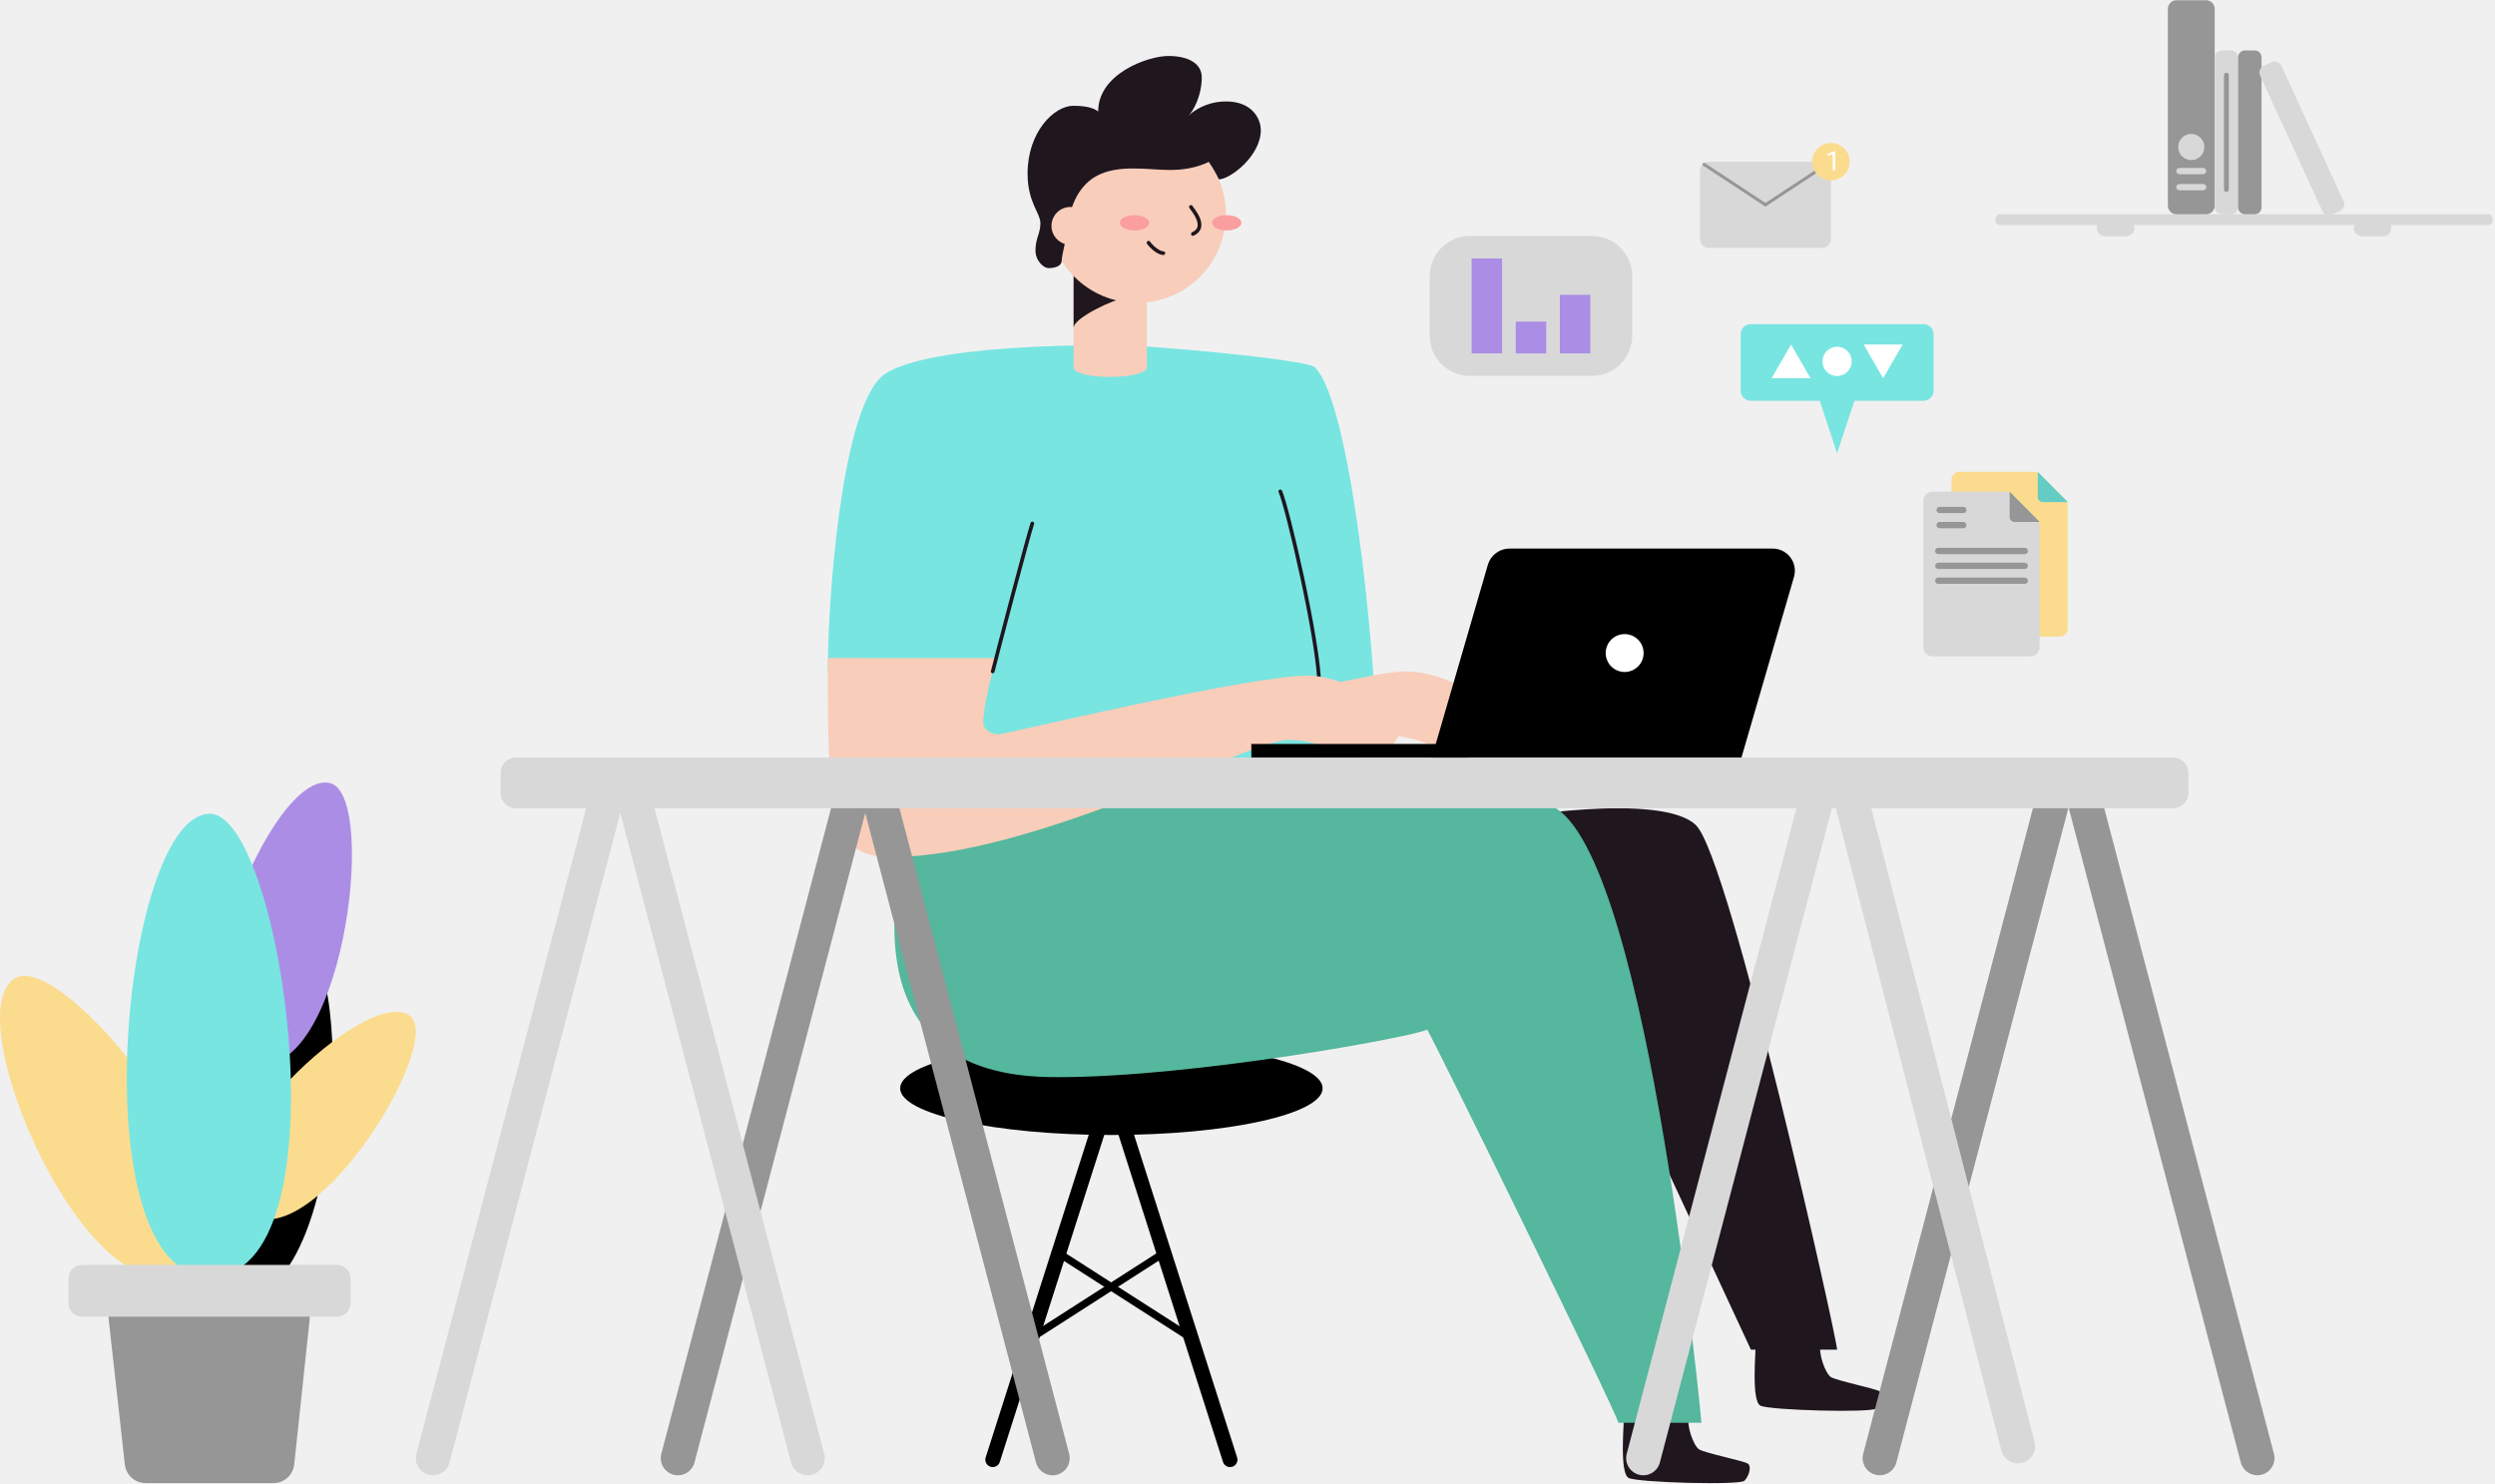
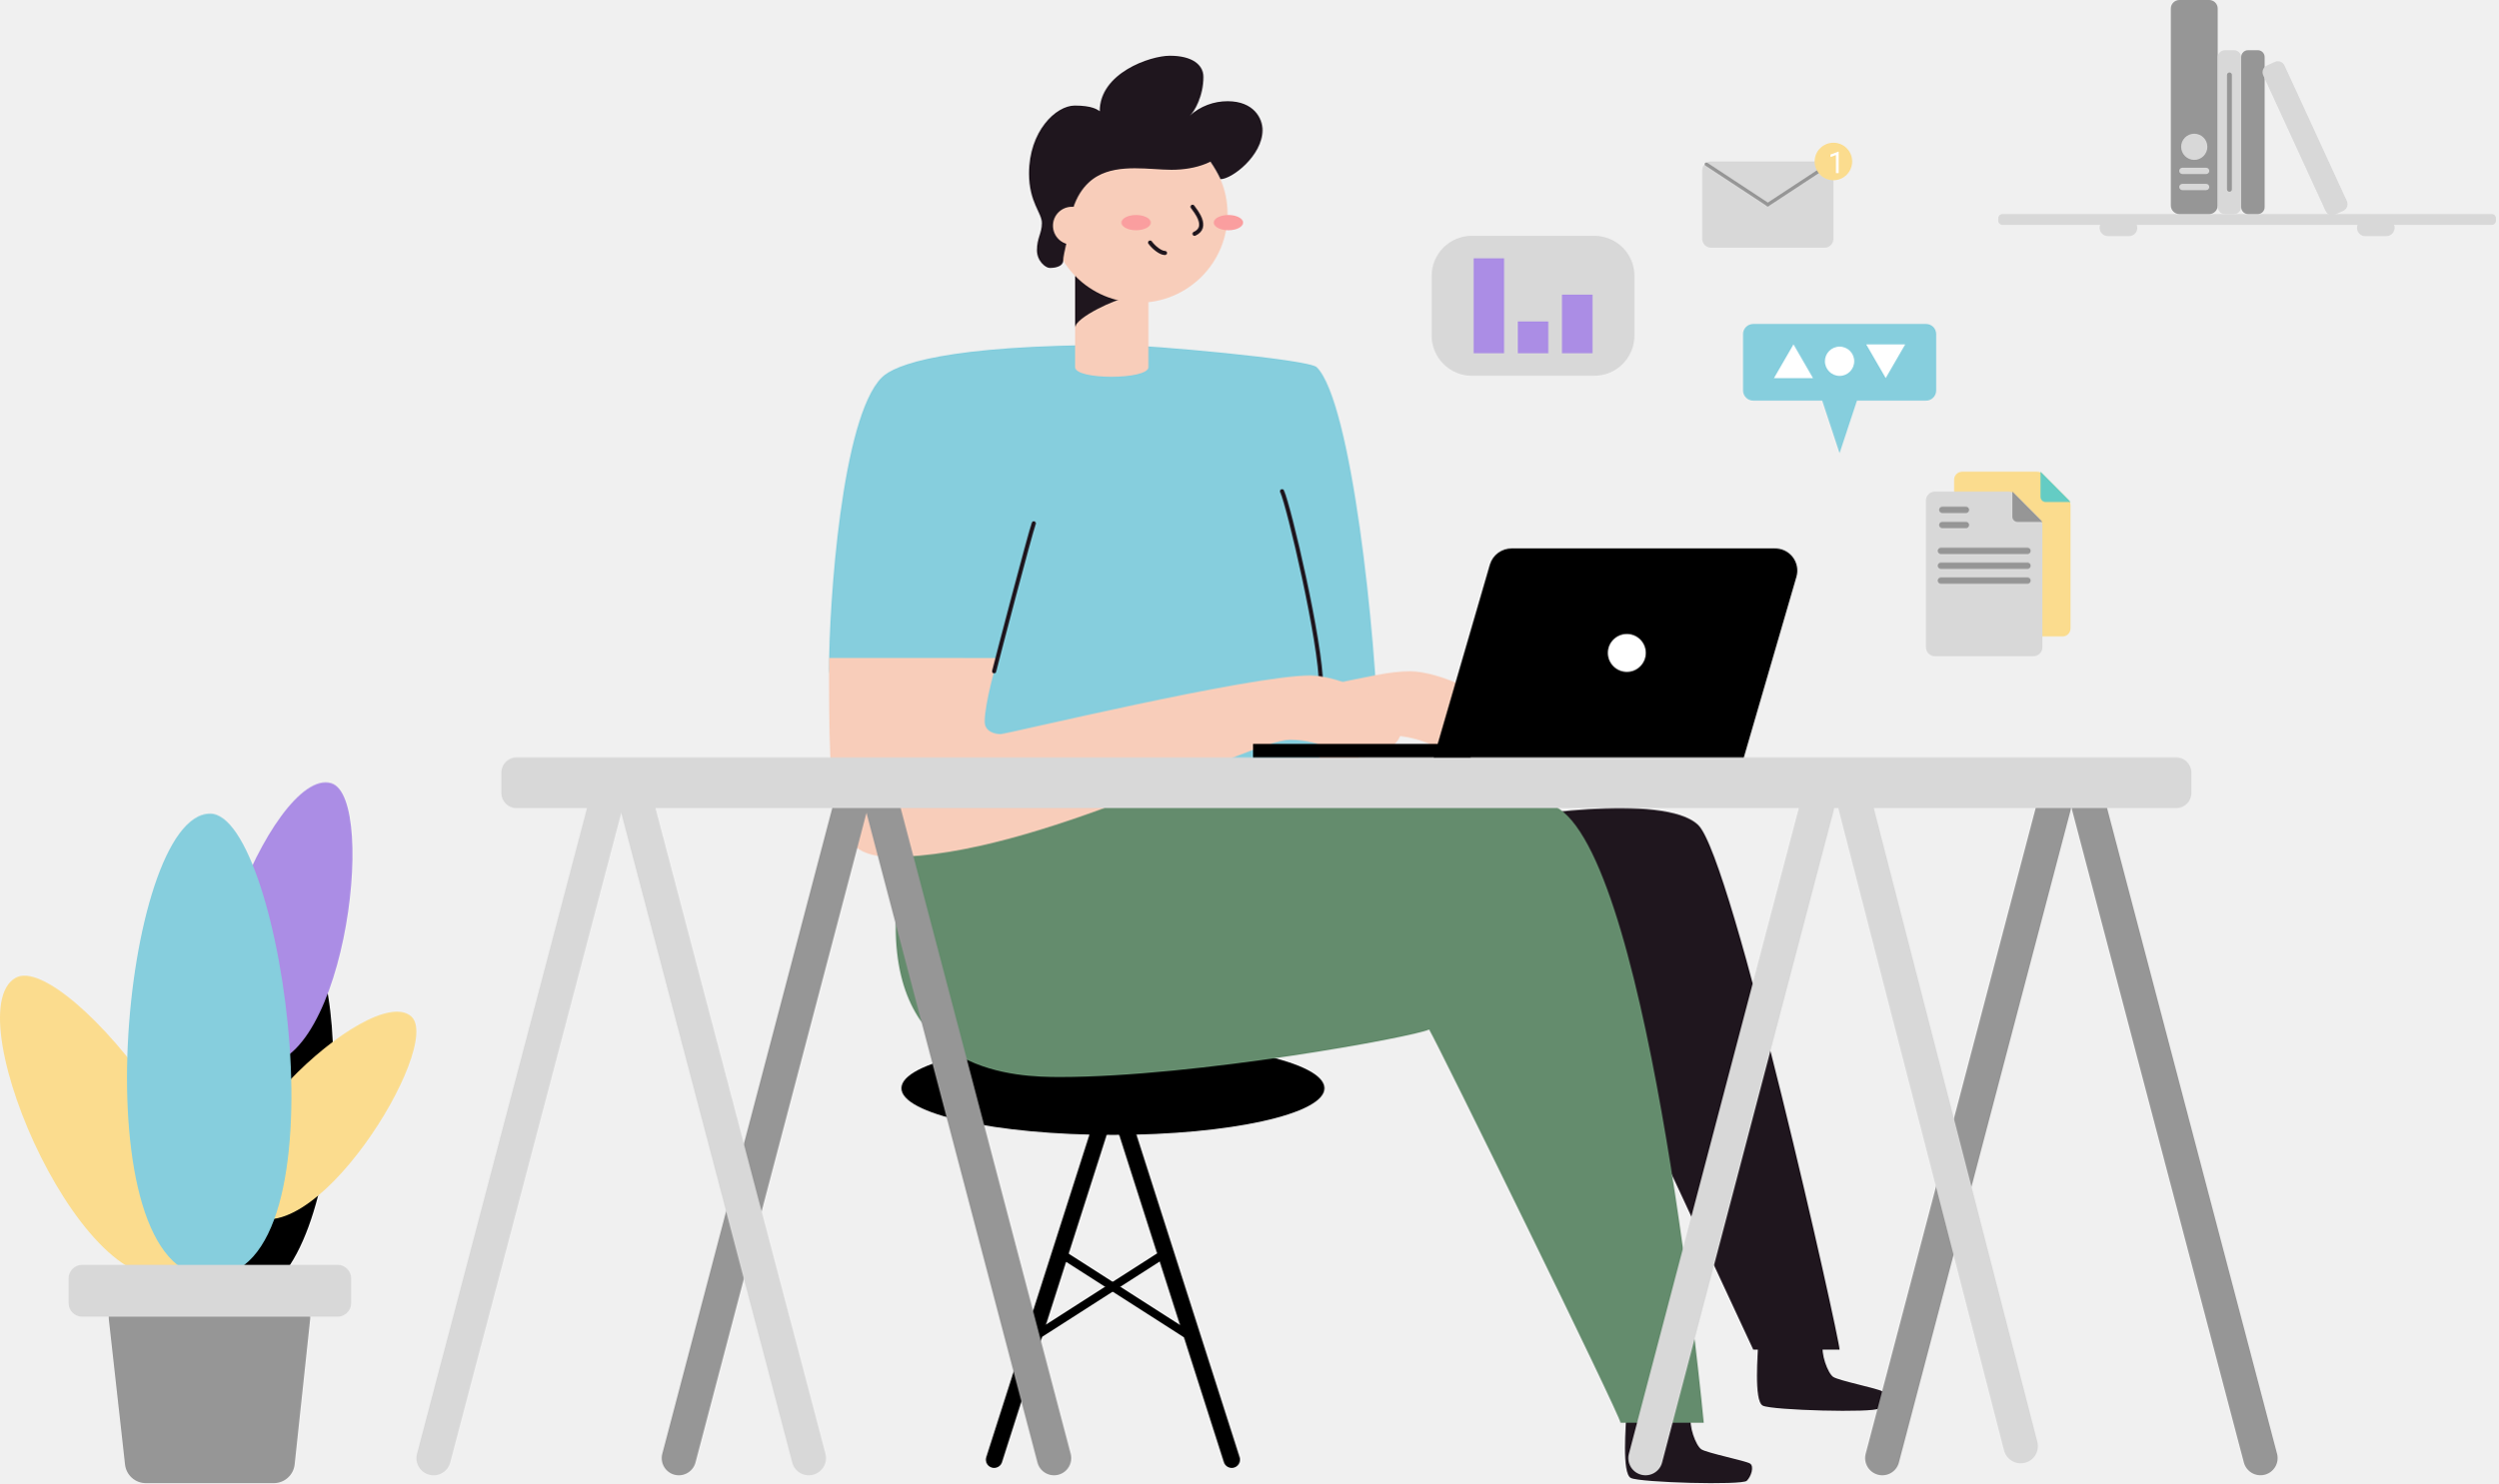
- <svg xmlns="http://www.w3.org/2000/svg" width="605.5" height="360" viewBox="0 0 673 400" fill="none">
-   <path d="M299.786 306.09C331.255 306.09 356.766 300.451 356.766 293.495C356.766 286.539 331.255 280.9 299.786 280.9C268.317 280.9 242.806 286.539 242.806 293.495C242.806 300.451 268.317 306.09 299.786 306.09Z" fill="black" />
-   <path d="M299.786 293.495L267.779 393.668" stroke="black" stroke-width="4" stroke-miterlimit="10" stroke-linecap="round" />
-   <path d="M299.786 293.495L331.792 393.668" stroke="black" stroke-width="4" stroke-miterlimit="10" stroke-linecap="round" />
-   <path d="M278.288 360.777L313.97 337.898" stroke="black" stroke-width="2" stroke-miterlimit="10" stroke-linecap="round" />
-   <path d="M285.457 337.898L321.148 360.777" stroke="black" stroke-width="2" stroke-miterlimit="10" stroke-linecap="round" />
-   <path d="M355.863 185.061C355.718 189.503 355.782 205.059 355.05 211.713" stroke="#1F161E" stroke-miterlimit="10" stroke-linecap="round" />
-   <path d="M550.178 171.644H555.595C556.164 171.642 556.709 171.415 557.112 171.012C557.514 170.61 557.742 170.064 557.744 169.495V136.198C557.745 135.915 557.689 135.636 557.581 135.375C557.472 135.115 557.313 134.879 557.112 134.681L550.268 127.837C550.069 127.637 549.833 127.478 549.573 127.37C549.313 127.261 549.033 127.205 548.751 127.205H528.536C527.967 127.207 527.422 127.434 527.019 127.837C526.617 128.239 526.39 128.785 526.387 129.354V132.568" fill="#FBDC8E" />
-   <path d="M79.504 251.096C96.659 254.347 93.598 356.732 60.67 350.538C29.576 344.633 58.576 247.115 79.504 251.096Z" fill="black" />
-   <path d="M4.187 263.737C17.838 256.008 74.981 327.912 48.843 342.701C24.149 356.732 -12.435 273.162 4.187 263.737Z" fill="#FBDC8E" />
-   <path d="M73.753 399.997H39.282C37.893 399.997 36.553 399.485 35.519 398.558C34.485 397.632 33.828 396.357 33.675 394.977L29.323 355.901C29.229 355.109 29.303 354.305 29.542 353.543C29.78 352.782 30.177 352.079 30.707 351.482C31.237 350.885 31.887 350.407 32.615 350.079C33.343 349.752 34.132 349.582 34.93 349.581H77.924C78.716 349.582 79.499 349.749 80.222 350.072C80.945 350.395 81.591 350.866 82.12 351.455C82.649 352.044 83.048 352.738 83.291 353.492C83.534 354.246 83.616 355.042 83.531 355.829L79.369 394.905C79.23 396.299 78.579 397.591 77.541 398.532C76.504 399.473 75.154 399.995 73.753 399.997Z" fill="#969696" />
-   <path d="M89.192 211.226C102.256 215.018 92.244 294.046 67.225 286.769C43.606 279.907 73.293 206.603 89.192 211.226Z" fill="#AB8DE5" />
-   <path d="M110.734 274.101C119.763 281.884 83.034 341.419 65.681 326.468C49.294 312.41 99.71 264.639 110.734 274.101Z" fill="#FBDC8E" />
-   <path d="M56.608 219.442C76.164 219.442 94.067 344.308 56.608 344.308C21.233 344.308 32.799 219.442 56.608 219.442Z" fill="#78E5E1" />
-   <path d="M90.925 341.13H22.127C20.108 341.13 18.47 342.767 18.47 344.787V351.45C18.47 353.47 20.108 355.107 22.127 355.107H90.925C92.945 355.107 94.582 353.47 94.582 351.45V344.787C94.582 342.767 92.945 341.13 90.925 341.13Z" fill="#D8D8D8" />
-   <path d="M541.077 132.568H521.214C520.895 132.568 520.58 132.631 520.286 132.753C519.992 132.875 519.725 133.054 519.5 133.28C519.275 133.506 519.097 133.773 518.976 134.068C518.855 134.363 518.793 134.678 518.794 134.997V174.542C518.794 175.185 519.049 175.801 519.502 176.256C519.956 176.712 520.571 176.969 521.214 176.971H547.749C548.392 176.969 549.007 176.712 549.461 176.256C549.914 175.801 550.169 175.185 550.169 174.542V141.678C550.17 141.36 550.108 141.044 549.988 140.75C549.867 140.456 549.689 140.188 549.465 139.962L542.783 133.281C542.332 132.827 541.718 132.57 541.077 132.568V132.568Z" fill="#D8D8D8" />
-   <path d="M550.178 140.73H543.434C543.074 140.73 542.73 140.587 542.476 140.333C542.222 140.079 542.079 139.735 542.079 139.376V132.568" fill="#969696" />
-   <path d="M557.771 135.376H551.027C550.666 135.374 550.32 135.229 550.065 134.974C549.81 134.719 549.666 134.373 549.663 134.013V127.205" fill="#64CCC4" />
-   <path d="M518.821 87.362H472.27C470.759 87.362 469.534 88.586 469.534 90.097V105.301C469.534 106.812 470.759 108.037 472.27 108.037H518.821C520.332 108.037 521.557 106.812 521.557 105.301V90.097C521.557 88.586 520.332 87.362 518.821 87.362Z" fill="#78E5E1" />
-   <path d="M495.536 122.212L501.802 103.234H489.27L495.536 122.212Z" fill="#78E5E1" />
-   <path d="M483.122 92.869L477.867 101.961H488.368L483.122 92.869Z" fill="white" />
-   <path d="M507.96 101.961L513.215 92.869H502.705L507.96 101.961Z" fill="white" />
-   <path d="M495.536 101.365C497.715 101.365 499.482 99.598 499.482 97.419C499.482 95.24 497.715 93.474 495.536 93.474C493.357 93.474 491.591 95.24 491.591 97.419C491.591 99.598 493.357 101.365 495.536 101.365Z" fill="white" />
-   <path d="M491.482 43.545H460.929C459.608 43.545 458.537 44.617 458.537 45.938V64.41C458.537 65.732 459.608 66.803 460.929 66.803H491.482C492.804 66.803 493.875 65.732 493.875 64.41V45.938C493.875 44.617 492.804 43.545 491.482 43.545Z" fill="#D8D8D8" />
-   <path d="M459.647 44.277L476.206 55.174" stroke="#969696" stroke-width="0.82" stroke-linecap="round" stroke-linejoin="round" />
-   <path d="M493.875 43.545L476.206 55.174" stroke="#969696" stroke-width="0.82" stroke-linecap="round" stroke-linejoin="round" />
-   <path d="M493.875 48.601C496.668 48.601 498.931 46.338 498.931 43.545C498.931 40.753 496.668 38.489 493.875 38.489C491.083 38.489 488.819 40.753 488.819 43.545C488.819 46.338 491.083 48.601 493.875 48.601Z" fill="#FBDC8E" />
-   <path d="M495.011 45.904H494.348V41.51L493.018 41.998V41.399L494.908 40.69H495.011V45.904Z" fill="white" />
-   <path d="M671.216 57.729H539.398C538.784 57.729 538.287 58.227 538.287 58.84V59.526C538.287 60.139 538.784 60.637 539.398 60.637H671.216C671.83 60.637 672.327 60.139 672.327 59.526V58.84C672.327 58.227 671.83 57.729 671.216 57.729Z" fill="#D8D8D8" />
-   <path d="M595.077 0H587.069C585.793 0 584.758 1.035 584.758 2.311V55.418C584.758 56.694 585.793 57.729 587.069 57.729H595.077C596.354 57.729 597.389 56.694 597.389 55.418V2.311C597.389 1.035 596.354 0 595.077 0Z" fill="#969696" />
-   <path d="M601.786 13.534H599.312C598.25 13.534 597.389 14.395 597.389 15.457V55.806C597.389 56.868 598.25 57.729 599.312 57.729H601.786C602.848 57.729 603.709 56.868 603.709 55.806V15.457C603.709 14.395 602.848 13.534 601.786 13.534Z" fill="#D8D8D8" />
-   <path d="M608.169 13.534H605.569C604.542 13.534 603.709 14.367 603.709 15.394V55.869C603.709 56.897 604.542 57.729 605.569 57.729H608.169C609.196 57.729 610.029 56.897 610.029 55.869V15.394C610.029 14.367 609.196 13.534 608.169 13.534Z" fill="#969696" />
-   <path d="M612.752 16.697L610.619 17.677C609.622 18.134 609.185 19.313 609.642 20.31L626.424 56.865C626.882 57.862 628.061 58.299 629.058 57.841L631.192 56.862C632.189 56.404 632.626 55.225 632.168 54.228L615.386 17.673C614.928 16.677 613.749 16.239 612.752 16.697Z" fill="#D8D8D8" />
-   <path d="M591.069 43.121C593.018 43.121 594.599 41.54 594.599 39.591C594.599 37.641 593.018 36.06 591.069 36.06C589.119 36.06 587.539 37.641 587.539 39.591C587.539 41.54 589.119 43.121 591.069 43.121Z" fill="#D8D8D8" />
-   <path d="M594.265 45.234H587.873C587.404 45.234 587.024 45.614 587.024 46.082C587.024 46.551 587.404 46.931 587.873 46.931H594.265C594.734 46.931 595.114 46.551 595.114 46.082C595.114 45.614 594.734 45.234 594.265 45.234Z" fill="#D8D8D8" />
-   <path d="M594.265 49.576H587.873C587.404 49.576 587.024 49.956 587.024 50.425C587.024 50.894 587.404 51.274 587.873 51.274H594.265C594.734 51.274 595.114 50.894 595.114 50.425C595.114 49.956 594.734 49.576 594.265 49.576Z" fill="#D8D8D8" />
-   <path d="M529.583 136.649H523.191C522.722 136.649 522.342 137.029 522.342 137.498C522.342 137.966 522.722 138.346 523.191 138.346H529.583C530.052 138.346 530.432 137.966 530.432 137.498C530.432 137.029 530.052 136.649 529.583 136.649Z" fill="#969696" />
-   <path d="M529.583 140.73H523.191C522.722 140.73 522.342 141.11 522.342 141.579C522.342 142.047 522.722 142.427 523.191 142.427H529.583C530.052 142.427 530.432 142.047 530.432 141.579C530.432 141.11 530.052 140.73 529.583 140.73Z" fill="#969696" />
-   <path d="M546.16 147.709H522.821C522.352 147.709 521.972 148.089 521.972 148.558C521.972 149.026 522.352 149.406 522.821 149.406H546.16C546.629 149.406 547.009 149.026 547.009 148.558C547.009 148.089 546.629 147.709 546.16 147.709Z" fill="#969696" />
-   <path d="M546.16 151.718H522.821C522.352 151.718 521.972 152.098 521.972 152.566C521.972 153.035 522.352 153.415 522.821 153.415H546.16C546.629 153.415 547.009 153.035 547.009 152.566C547.009 152.098 546.629 151.718 546.16 151.718Z" fill="#969696" />
-   <path d="M546.16 155.727H522.821C522.352 155.727 521.972 156.107 521.972 156.575C521.972 157.044 522.352 157.424 522.821 157.424H546.16C546.629 157.424 547.009 157.044 547.009 156.575C547.009 156.107 546.629 155.727 546.16 155.727Z" fill="#969696" />
-   <path d="M601.208 20.206C601.208 19.842 600.913 19.547 600.549 19.547C600.185 19.547 599.89 19.842 599.89 20.206V51.048C599.89 51.412 600.185 51.707 600.549 51.707C600.913 51.707 601.208 51.412 601.208 51.048V20.206Z" fill="#969696" />
-   <path d="M573.481 59.183H567.829C566.587 59.183 565.581 60.19 565.581 61.431C565.581 62.673 566.587 63.679 567.829 63.679H573.481C574.723 63.679 575.729 62.673 575.729 61.431C575.729 60.19 574.723 59.183 573.481 59.183Z" fill="#D8D8D8" />
-   <path d="M642.785 59.183H637.133C635.891 59.183 634.885 60.19 634.885 61.431C634.885 62.673 635.891 63.679 637.133 63.679H642.785C644.027 63.679 645.033 62.673 645.033 61.431C645.033 60.19 644.027 59.183 642.785 59.183Z" fill="#D8D8D8" />
-   <path d="M429.446 63.58H396.483C390.499 63.58 385.648 68.431 385.648 74.414V90.494C385.648 96.478 390.499 101.329 396.483 101.329H429.446C435.43 101.329 440.281 96.478 440.281 90.494V74.414C440.281 68.431 435.43 63.58 429.446 63.58Z" fill="#D8D8D8" />
-   <path d="M405.168 69.656H396.952V95.252H405.168V69.656Z" fill="#AB8DE5" />
-   <path d="M417.077 86.684H408.861V95.261H417.077V86.684Z" fill="#AB8DE5" />
-   <path d="M428.977 79.461H420.761V95.252H428.977V79.461Z" fill="#AB8DE5" />
-   <path d="M438.06 381.723C438.06 383.863 436.805 397.361 439.306 398.607C441.807 399.853 469.299 400.611 470.545 399.356C471.791 398.101 472.54 395.483 471.448 394.733C470.355 393.984 459.711 391.862 458.266 390.86C456.821 389.858 454.826 384.54 455.557 381.723" fill="#1F161E" />
-   <path d="M355.863 205.276L371.338 199.723C370.67 171.491 364.07 108.407 354.698 99.026C352.495 96.832 308.923 93.004 301.149 93.004C254.76 93.004 241 98.295 237.506 101.798C226.672 112.633 223.295 162.832 223.295 180.411C223.295 197.99 272.953 207.109 272.953 207.109L331.16 211.108C331.16 211.108 343.927 212.427 354.969 213.077C355.213 209.691 355.863 205.276 355.863 205.276Z" fill="#78E5E1" />
-   <path d="M401.972 221.645C406.207 220.39 448.316 213.519 457.49 222.548C466.663 231.576 495.536 361.02 495.536 364H472.288L440.904 296.456" fill="#1F161E" />
-   <path d="M248.656 210.133C247.6 215.415 241.253 221.085 241.253 249.859C241.253 289.649 273.846 290.489 285.548 290.489C322.005 290.489 380.99 279.654 384.971 277.668C387.617 282.092 436.308 381.498 436.534 383.719H458.952C458.952 383.719 445.057 234.998 419.984 218.133C411.841 212.716 267.355 206.919 248.656 210.133Z" fill="#55B79D" />
-   <path d="M379.933 181.043C374.047 181.043 369.189 182.442 355.863 185.061L355.168 210.558C367.808 205.465 370.742 198.387 374.408 198.387C383.563 198.387 388.348 203.109 393.756 203.109C397.53 203.109 404.32 200.148 404.32 196.121C404.32 187.688 387.228 181.043 379.933 181.043Z" fill="#F8CDBA" />
-   <path d="M473.606 362.212C473.606 364.361 472.351 377.85 474.852 379.105C477.353 380.36 504.845 381.1 506.091 379.854C507.337 378.608 508.086 375.981 506.994 375.232C505.901 374.482 495.256 372.351 493.812 371.349C492.367 370.347 490.372 365.029 491.103 362.212" fill="#1F161E" />
-   <path d="M309.356 99.008C309.356 102.412 289.592 102.512 289.592 99.008V71.326H309.356V99.008Z" fill="#F8CDBA" />
-   <path d="M302.919 80.454C301.113 80.454 289.592 85.547 289.592 88.391V73.367C292.463 73.367 302.919 80.454 302.919 80.454Z" fill="#1F161E" />
-   <path d="M306.738 81.628C319.952 81.628 330.664 70.916 330.664 57.702C330.664 44.488 319.952 33.776 306.738 33.776C293.524 33.776 282.812 44.488 282.812 57.702C282.812 70.916 293.524 81.628 306.738 81.628Z" fill="#F8CDBA" />
-   <path d="M331.431 38.923C328.47 43.627 322.276 45.784 315.568 45.784C309.853 45.784 301.528 44.123 295.605 47.5C292.4 49.306 288.726 53.414 287.985 61.639C287.985 63.047 286.387 68.51 286.387 70.27C286.387 71.471 285.033 72.257 282.776 72.257C281.611 72.257 279.309 70.37 279.309 67.489C279.309 64.158 280.636 62.975 280.636 60.149C280.636 57.323 277.178 54.605 277.178 46.751C277.178 35.438 284.401 28.467 289.511 28.467C294.17 28.467 295.633 29.551 296.219 30.011C296.219 19.728 309.762 15.033 315.135 15.033C321.274 15.033 324.163 17.552 324.163 20.757C324.163 25.867 321.725 30.21 320.488 31.185C323.288 28.666 326.925 27.279 330.691 27.294C337.724 27.294 340.09 31.916 340.09 35.076C340.09 41.947 331.847 48.312 328.777 48.312C328.005 46.678 327.099 45.111 326.068 43.627" fill="#1F161E" />
-   <path d="M288.726 65.963C291.543 65.963 293.827 63.68 293.827 60.862C293.827 58.045 291.543 55.761 288.726 55.761C285.908 55.761 283.624 58.045 283.624 60.862C283.624 63.68 285.908 65.963 288.726 65.963Z" fill="#F8CDBA" />
-   <path d="M330.899 62.09C333.083 62.09 334.853 61.169 334.853 60.032C334.853 58.895 333.083 57.973 330.899 57.973C328.714 57.973 326.944 58.895 326.944 60.032C326.944 61.169 328.714 62.09 330.899 62.09Z" fill="#FA9E9F" />
-   <path d="M306.025 62.09C308.209 62.09 309.979 61.169 309.979 60.032C309.979 58.895 308.209 57.973 306.025 57.973C303.841 57.973 302.07 58.895 302.07 60.032C302.07 61.169 303.841 62.09 306.025 62.09Z" fill="#FA9E9F" />
-   <path d="M321.238 55.761C321.978 56.817 325.752 61.251 321.771 63.047" stroke="#1F161E" stroke-miterlimit="10" stroke-linecap="round" />
-   <path d="M313.798 68.221C312.606 68.221 310.774 66.74 309.808 65.413" stroke="#1F161E" stroke-miterlimit="10" stroke-linecap="round" />
-   <path d="M345.344 132.478C347.15 136.315 355.863 173.332 355.863 185.061" stroke="#1F161E" stroke-miterlimit="10" stroke-linecap="round" />
-   <path d="M223.295 177.431C223.295 219.045 223.683 231.116 240.386 231.116C278.884 231.116 337.083 199.516 347.457 199.516C356.621 199.516 361.406 204.247 366.815 204.247C370.58 204.247 377.369 201.276 377.369 197.258C377.369 188.817 360.278 182.172 352.992 182.172C336.587 182.172 271.12 197.99 269.522 197.99C267.924 197.99 265.233 197.295 265.233 194.604C265.233 189.719 268.429 178.434 268.844 177.45L223.295 177.431Z" fill="#F8CDBA" />
-   <path d="M278.46 141.136C277.358 144.305 268.772 177.052 267.779 181.043" stroke="#1F161E" stroke-miterlimit="10" stroke-linecap="round" />
-   <path d="M604.43 394.423C605.079 396.893 607.607 398.368 610.076 397.719C612.545 397.07 614.02 394.542 613.371 392.073L567.145 216.246C566.496 213.777 563.968 212.302 561.499 212.951C559.03 213.6 557.555 216.128 558.204 218.597L604.43 394.423Z" fill="#969696" />
-   <path d="M557.745 218.605C558.394 216.136 556.918 213.608 554.449 212.959C551.98 212.309 549.452 213.785 548.803 216.254L502.577 392.08C501.928 394.549 503.404 397.077 505.873 397.726C508.342 398.376 510.87 396.9 511.519 394.431L557.745 218.605Z" fill="#969696" />
-   <path d="M493.958 218.604C494.608 216.134 493.132 213.607 490.663 212.957C488.194 212.308 485.666 213.784 485.017 216.253L438.791 392.079C438.142 394.548 439.618 397.076 442.087 397.725C444.556 398.374 447.084 396.899 447.733 394.43L493.958 218.604Z" fill="#D8D8D8" />
-   <path d="M539.84 391.178C540.478 393.655 543.003 395.145 545.479 394.507C547.956 393.868 549.446 391.343 548.808 388.867L503.357 212.52C502.719 210.043 500.194 208.553 497.718 209.191C495.241 209.83 493.751 212.355 494.389 214.831L539.84 391.178Z" fill="#D8D8D8" />
-   <path d="M233.553 218.608C234.202 216.139 232.726 213.611 230.257 212.962C227.788 212.313 225.26 213.788 224.611 216.257L178.386 392.084C177.736 394.553 179.212 397.081 181.681 397.73C184.15 398.379 186.678 396.904 187.327 394.435L233.553 218.608Z" fill="#969696" />
-   <path d="M279.452 394.435C280.101 396.904 282.629 398.379 285.098 397.73C287.567 397.081 289.043 394.553 288.394 392.084L242.168 216.258C241.519 213.789 238.991 212.313 236.522 212.962C234.053 213.611 232.577 216.139 233.227 218.608L279.452 394.435Z" fill="#969696" />
-   <path d="M586.202 204.274H139.13C136.871 204.274 135.04 206.105 135.04 208.364V213.862C135.04 216.121 136.871 217.952 139.13 217.952H586.202C588.461 217.952 590.292 216.121 590.292 213.862V208.364C590.292 206.105 588.461 204.274 586.202 204.274Z" fill="#D8D8D8" />
-   <path d="M167.485 218.611C168.135 216.142 166.659 213.614 164.19 212.965C161.721 212.315 159.193 213.791 158.544 216.26L112.318 392.086C111.669 394.556 113.145 397.083 115.614 397.733C118.083 398.382 120.611 396.906 121.26 394.437L167.485 218.611Z" fill="#D8D8D8" />
-   <path d="M213.385 394.435C214.034 396.904 216.562 398.38 219.031 397.731C221.5 397.081 222.975 394.554 222.326 392.084L176.1 216.258C175.451 213.789 172.923 212.313 170.454 212.963C167.985 213.612 166.51 216.14 167.159 218.609L213.385 394.435Z" fill="#D8D8D8" />
-   <path d="M469.741 204.274H386.217L401.349 152.232C401.727 150.977 402.501 149.877 403.556 149.098C404.61 148.318 405.889 147.901 407.2 147.908H478.075C479.006 147.893 479.927 148.095 480.766 148.5C481.605 148.904 482.338 149.498 482.906 150.236C483.474 150.973 483.862 151.833 484.039 152.748C484.216 153.662 484.177 154.604 483.925 155.501L469.741 204.274Z" fill="black" />
-   <path d="M438.231 181.196C441.054 181.196 443.342 178.908 443.342 176.086C443.342 173.264 441.054 170.976 438.231 170.976C435.409 170.976 433.121 173.264 433.121 176.086C433.121 178.908 435.409 181.196 438.231 181.196Z" fill="white" />
-   <path d="M396.14 200.617H337.535V204.274H396.14V200.617Z" fill="black" />
+ <svg xmlns="http://www.w3.org/2000/svg" width="606" height="360" viewBox="0 0 606 360" fill="none">
+   <path d="M269.989 275.481C298.33 275.481 321.305 270.406 321.305 264.146C321.305 257.885 298.33 252.81 269.989 252.81C241.648 252.81 218.672 257.885 218.672 264.146C218.672 270.406 241.648 275.481 269.989 275.481Z" fill="black" />
+   <path d="M269.989 264.146L241.163 354.301" stroke="black" stroke-width="4" stroke-miterlimit="10" stroke-linecap="round" />
+   <path d="M269.989 264.146L298.814 354.301" stroke="black" stroke-width="4" stroke-miterlimit="10" stroke-linecap="round" />
+   <path d="M250.628 324.699L282.763 304.108" stroke="black" stroke-width="2" stroke-miterlimit="10" stroke-linecap="round" />
+   <path d="M257.084 304.108L289.227 324.699" stroke="black" stroke-width="2" stroke-miterlimit="10" stroke-linecap="round" />
+   <path d="M320.492 166.555C320.362 170.552 320.419 184.553 319.76 190.542" stroke="#1F161E" stroke-miterlimit="10" stroke-linecap="round" />
+   <path d="M495.494 154.48H500.372C500.885 154.478 501.376 154.273 501.738 153.911C502.101 153.549 502.305 153.058 502.308 152.546V122.578C502.308 122.324 502.258 122.072 502.161 121.838C502.063 121.604 501.919 121.391 501.738 121.213L495.575 115.053C495.396 114.873 495.183 114.73 494.949 114.633C494.714 114.535 494.463 114.485 494.209 114.484H476.003C475.49 114.487 474.999 114.691 474.637 115.053C474.274 115.416 474.07 115.906 474.068 116.418V119.311" fill="#FBDC8E" />
+   <path d="M71.602 225.987C87.051 228.912 84.295 321.059 54.64 315.484C26.636 310.17 52.754 222.403 71.602 225.987Z" fill="black" />
+   <path d="M3.771 237.363C16.065 230.407 67.528 295.121 43.988 308.431C21.749 321.059 -11.199 245.846 3.771 237.363Z" fill="#FBDC8E" />
+   <path d="M66.422 359.997H35.377C34.127 359.997 32.92 359.536 31.989 358.703C31.057 357.869 30.466 356.721 30.328 355.48L26.408 320.311C26.323 319.598 26.39 318.875 26.605 318.189C26.82 317.504 27.178 316.871 27.655 316.334C28.132 315.797 28.718 315.366 29.373 315.071C30.028 314.777 30.739 314.624 31.458 314.623H70.179C70.892 314.624 71.597 314.774 72.248 315.065C72.899 315.355 73.482 315.779 73.958 316.31C74.434 316.84 74.793 317.465 75.012 318.143C75.231 318.821 75.305 319.538 75.228 320.246L71.48 355.415C71.355 356.669 70.768 357.832 69.834 358.679C68.9 359.526 67.684 359.996 66.422 359.997Z" fill="#969696" />
+   <path d="M80.327 190.103C92.093 193.516 83.075 264.641 60.543 258.092C39.272 251.916 66.007 185.943 80.327 190.103Z" fill="#AB8DE5" />
+   <path d="M99.728 246.691C107.859 253.696 74.781 307.277 59.153 293.821C44.395 281.169 89.8 238.175 99.728 246.691Z" fill="#FBDC8E" />
+   <path d="M50.981 197.498C68.593 197.498 84.718 309.878 50.981 309.878C19.123 309.878 29.539 197.498 50.981 197.498Z" fill="#86CEDD" />
+   <path d="M81.888 307.017H19.928C18.109 307.017 16.634 308.491 16.634 310.308V316.305C16.634 318.123 18.109 319.596 19.928 319.596H81.888C83.707 319.596 85.181 318.123 85.181 316.305V310.308C85.181 308.491 83.707 307.017 81.888 307.017Z" fill="#D8D8D8" />
+   <path d="M487.297 119.311H469.408C469.121 119.311 468.837 119.368 468.572 119.478C468.307 119.588 468.067 119.749 467.864 119.952C467.662 120.155 467.502 120.396 467.393 120.661C467.284 120.926 467.228 121.21 467.229 121.497V157.088C467.229 157.666 467.458 158.221 467.867 158.631C468.275 159.04 468.829 159.272 469.408 159.274H493.306C493.885 159.272 494.439 159.04 494.847 158.631C495.256 158.221 495.485 157.666 495.485 157.088V127.51C495.486 127.224 495.431 126.94 495.322 126.675C495.213 126.41 495.053 126.169 494.851 125.966L488.834 119.953C488.427 119.544 487.874 119.313 487.297 119.311Z" fill="#D8D8D8" />
+   <path d="M495.493 126.657H489.419C489.096 126.657 488.786 126.528 488.557 126.3C488.328 126.071 488.2 125.761 488.2 125.438V119.311" fill="#969696" />
+   <path d="M502.332 121.838H496.258C495.933 121.836 495.622 121.706 495.392 121.477C495.162 121.247 495.032 120.936 495.03 120.611V114.484" fill="#64CCC4" />
+   <path d="M467.253 78.625H425.329C423.968 78.625 422.865 79.728 422.865 81.087V94.771C422.865 96.131 423.968 97.233 425.329 97.233H467.253C468.614 97.233 469.717 96.131 469.717 94.771V81.087C469.717 79.728 468.614 78.625 467.253 78.625Z" fill="#86CEDD" />
+   <path d="M446.283 109.991L451.926 92.91H440.64L446.283 109.991Z" fill="#86CEDD" />
+   <path d="M435.102 83.582L430.37 91.765H439.827L435.102 83.582Z" fill="white" />
+   <path d="M457.472 91.765L462.204 83.582H452.739L457.472 91.765Z" fill="white" />
+   <path d="M446.283 91.228C448.245 91.228 449.836 89.639 449.836 87.677C449.836 85.716 448.245 84.126 446.283 84.126C444.32 84.126 442.729 85.716 442.729 87.677C442.729 89.639 444.32 91.228 446.283 91.228Z" fill="white" />
+   <path d="M442.632 39.191H415.116C413.926 39.191 412.961 40.155 412.961 41.344V57.969C412.961 59.159 413.926 60.123 415.116 60.123H442.632C443.822 60.123 444.787 59.159 444.787 57.969V41.344C444.787 40.155 443.822 39.191 442.632 39.191Z" fill="#D8D8D8" />
+   <path d="M413.961 39.849L428.874 49.657" stroke="#969696" stroke-width="0.82" stroke-linecap="round" stroke-linejoin="round" />
+   <path d="M444.787 39.191L428.874 49.657" stroke="#969696" stroke-width="0.82" stroke-linecap="round" stroke-linejoin="round" />
+   <path d="M444.787 43.741C447.302 43.741 449.34 41.704 449.34 39.191C449.34 36.678 447.302 34.64 444.787 34.64C442.272 34.64 440.233 36.678 440.233 39.191C440.233 41.704 442.272 43.741 444.787 43.741Z" fill="#FBDC8E" />
+   <path d="M446.068 42.014H445.405V37.619L444.075 38.107V37.509L445.965 36.799H446.068V42.014Z" fill="white" />
+   <path d="M604.501 51.956H485.785C485.232 51.956 484.784 52.404 484.784 52.956V53.574C484.784 54.126 485.232 54.573 485.785 54.573H604.501C605.054 54.573 605.501 54.126 605.501 53.574V52.956C605.501 52.404 605.054 51.956 604.501 51.956Z" fill="#D8D8D8" />
+   <path d="M535.93 0H528.718C527.568 0 526.636 0.931 526.636 2.08V49.876C526.636 51.025 527.568 51.956 528.718 51.956H535.93C537.08 51.956 538.012 51.025 538.012 49.876V2.08C538.012 0.931 537.08 0 535.93 0Z" fill="#969696" />
+   <path d="M541.972 12.181H539.744C538.787 12.181 538.012 12.955 538.012 13.911V50.226C538.012 51.181 538.787 51.956 539.744 51.956H541.972C542.928 51.956 543.704 51.181 543.704 50.226V13.911C543.704 12.955 542.928 12.181 541.972 12.181Z" fill="#D8D8D8" />
+   <path d="M547.72 12.181H545.379C544.454 12.181 543.704 12.93 543.704 13.854V50.282C543.704 51.207 544.454 51.956 545.379 51.956H547.72C548.646 51.956 549.395 51.207 549.395 50.282V13.854C549.395 12.93 548.646 12.181 547.72 12.181Z" fill="#969696" />
+   <path d="M551.848 15.027L549.926 15.909C549.029 16.321 548.635 17.382 549.047 18.279L564.161 51.178C564.574 52.075 565.636 52.469 566.533 52.057L568.455 51.175C569.353 50.764 569.746 49.702 569.334 48.805L554.22 15.906C553.808 15.009 552.746 14.615 551.848 15.027Z" fill="#D8D8D8" />
+   <path d="M532.32 38.809C534.076 38.809 535.499 37.386 535.499 35.632C535.499 33.877 534.076 32.455 532.32 32.455C530.564 32.455 529.141 33.877 529.141 35.632C529.141 37.386 530.564 38.809 532.32 38.809Z" fill="#D8D8D8" />
+   <path d="M535.199 40.71H529.442C529.019 40.71 528.677 41.052 528.677 41.474C528.677 41.896 529.019 42.238 529.442 42.238H535.199C535.621 42.238 535.963 41.896 535.963 41.474C535.963 41.052 535.621 40.71 535.199 40.71Z" fill="#D8D8D8" />
+   <path d="M535.199 44.619H529.442C529.019 44.619 528.677 44.961 528.677 45.383C528.677 45.804 529.019 46.146 529.442 46.146H535.199C535.621 46.146 535.963 45.804 535.963 45.383C535.963 44.961 535.621 44.619 535.199 44.619Z" fill="#D8D8D8" />
+   <path d="M476.946 122.984H471.189C470.767 122.984 470.425 123.326 470.425 123.748C470.425 124.17 470.767 124.512 471.189 124.512H476.946C477.368 124.512 477.71 124.17 477.71 123.748C477.71 123.326 477.368 122.984 476.946 122.984Z" fill="#969696" />
+   <path d="M476.946 126.657H471.189C470.767 126.657 470.425 126.999 470.425 127.421C470.425 127.843 470.767 128.185 471.189 128.185H476.946C477.368 128.185 477.71 127.843 477.71 127.421C477.71 126.999 477.368 126.657 476.946 126.657Z" fill="#969696" />
+   <path d="M491.875 132.938H470.856C470.434 132.938 470.091 133.28 470.091 133.702C470.091 134.124 470.434 134.466 470.856 134.466H491.875C492.297 134.466 492.639 134.124 492.639 133.702C492.639 133.28 492.297 132.938 491.875 132.938Z" fill="#969696" />
+   <path d="M491.875 136.546H470.856C470.434 136.546 470.091 136.888 470.091 137.31C470.091 137.732 470.434 138.074 470.856 138.074H491.875C492.297 138.074 492.639 137.732 492.639 137.31C492.639 136.888 492.297 136.546 491.875 136.546Z" fill="#969696" />
+   <path d="M491.875 140.154H470.856C470.434 140.154 470.091 140.496 470.091 140.918C470.091 141.339 470.434 141.681 470.856 141.681H491.875C492.297 141.681 492.639 141.339 492.639 140.918C492.639 140.496 492.297 140.154 491.875 140.154Z" fill="#969696" />
+   <path d="M541.451 18.186C541.451 17.858 541.186 17.592 540.858 17.592C540.53 17.592 540.264 17.858 540.264 18.186V45.943C540.264 46.271 540.53 46.536 540.858 46.536C541.186 46.536 541.451 46.271 541.451 45.943V18.186Z" fill="#969696" />
+   <path d="M516.48 53.265H511.39C510.272 53.265 509.365 54.17 509.365 55.288C509.365 56.405 510.272 57.311 511.39 57.311H516.48C517.598 57.311 518.505 56.405 518.505 55.288C518.505 54.17 517.598 53.265 516.48 53.265Z" fill="#D8D8D8" />
+   <path d="M578.896 53.265H573.806C572.687 53.265 571.781 54.17 571.781 55.288C571.781 56.405 572.687 57.311 573.806 57.311H578.896C580.014 57.311 580.92 56.405 580.92 55.288C580.92 54.17 580.014 53.265 578.896 53.265Z" fill="#D8D8D8" />
+   <path d="M386.762 57.222H357.075C351.686 57.222 347.317 61.588 347.317 66.973V81.445C347.317 86.83 351.686 91.196 357.075 91.196H386.762C392.151 91.196 396.519 86.83 396.519 81.445V66.973C396.519 61.588 392.151 57.222 386.762 57.222Z" fill="#D8D8D8" />
+   <path d="M364.897 62.691H357.498V85.727H364.897V62.691Z" fill="#AB8DE5" />
+   <path d="M375.622 78.016H368.223V85.735H375.622V78.016Z" fill="#AB8DE5" />
+   <path d="M386.339 71.515H378.94V85.727H386.339V71.515Z" fill="#AB8DE5" />
+   <path d="M394.519 343.551C394.519 345.477 393.389 357.625 395.641 358.746C397.894 359.867 422.653 360.55 423.775 359.421C424.898 358.291 425.572 355.935 424.589 355.26C423.605 354.586 414.018 352.676 412.717 351.774C411.416 350.872 409.619 346.086 410.278 343.551" fill="#1F161E" />
+   <path d="M320.492 184.748L334.429 179.751C333.827 154.341 327.883 97.567 319.443 89.124C317.459 87.149 278.218 83.704 271.217 83.704C229.438 83.704 217.046 88.466 213.899 91.618C204.142 101.369 201.101 146.549 201.101 162.37C201.101 178.191 245.823 186.398 245.823 186.398L298.245 189.998C298.245 189.998 309.743 191.184 319.687 191.769C319.907 188.722 320.492 184.748 320.492 184.748Z" fill="#86CEDD" />
+   <path d="M362.019 199.48C365.832 198.351 403.756 192.167 412.018 200.293C420.279 208.419 446.283 324.918 446.283 327.6H425.345L397.081 266.811" fill="#1F161E" />
+   <path d="M223.941 189.12C222.99 193.874 217.274 198.977 217.274 224.873C217.274 260.684 246.628 261.44 257.166 261.44C290 261.44 343.121 251.689 346.707 249.901C349.09 253.883 392.942 343.348 393.145 345.347H413.335C413.335 345.347 400.821 211.498 378.24 196.319C370.906 191.444 240.781 186.227 223.941 189.12Z" fill="#648C6D" />
+   <path d="M342.17 162.939C336.868 162.939 332.494 164.198 320.492 166.555L319.866 189.502C331.25 184.919 333.892 178.548 337.194 178.548C345.439 178.548 349.748 182.798 354.619 182.798C358.018 182.798 364.133 180.133 364.133 176.509C364.133 168.919 348.74 162.939 342.17 162.939Z" fill="#F8CDBA" />
+   <path d="M426.532 325.991C426.532 327.925 425.402 340.065 427.654 341.194C429.907 342.324 454.666 342.99 455.788 341.869C456.911 340.747 457.585 338.383 456.602 337.708C455.618 337.034 446.031 335.116 444.73 334.214C443.429 333.312 441.632 328.526 442.291 325.991" fill="#1F161E" />
+   <path d="M278.608 89.108C278.608 92.171 260.809 92.26 260.809 89.108V64.194H278.608V89.108Z" fill="#F8CDBA" />
+   <path d="M272.81 72.409C271.184 72.409 260.809 76.992 260.809 79.552V66.03C263.394 66.03 272.81 72.409 272.81 72.409Z" fill="#1F161E" />
+   <path d="M276.25 73.465C288.15 73.465 297.798 63.825 297.798 51.932C297.798 40.039 288.15 30.399 276.25 30.399C264.349 30.399 254.702 40.039 254.702 51.932C254.702 63.825 264.349 73.465 276.25 73.465Z" fill="#F8CDBA" />
+   <path d="M298.489 35.03C295.822 39.264 290.244 41.206 284.202 41.206C279.055 41.206 271.558 39.711 266.224 42.75C263.337 44.375 260.028 48.072 259.361 55.475C259.361 56.742 257.922 61.659 257.922 63.243C257.922 64.324 256.702 65.031 254.669 65.031C253.62 65.031 251.547 63.333 251.547 60.74C251.547 57.742 252.742 56.677 252.742 54.134C252.742 51.591 249.628 49.145 249.628 42.075C249.628 31.894 256.133 25.621 260.735 25.621C264.931 25.621 266.248 26.596 266.777 27.01C266.777 17.755 278.974 13.529 283.812 13.529C289.341 13.529 291.943 15.796 291.943 18.681C291.943 23.28 289.748 27.189 288.634 28.067C291.155 25.8 294.43 24.551 297.822 24.564C304.156 24.564 306.287 28.725 306.287 31.569C306.287 37.752 298.863 43.481 296.098 43.481C295.403 42.011 294.587 40.6 293.659 39.264" fill="#1F161E" />
+   <path d="M260.028 59.367C262.565 59.367 264.622 57.312 264.622 54.776C264.622 52.24 262.565 50.185 260.028 50.185C257.491 50.185 255.434 52.24 255.434 54.776C255.434 57.312 257.491 59.367 260.028 59.367Z" fill="#F8CDBA" />
+   <path d="M298.009 55.881C299.976 55.881 301.571 55.052 301.571 54.029C301.571 53.005 299.976 52.176 298.009 52.176C296.042 52.176 294.448 53.005 294.448 54.029C294.448 55.052 296.042 55.881 298.009 55.881Z" fill="#FA9E9F" />
+   <path d="M275.607 55.881C277.574 55.881 279.169 55.052 279.169 54.029C279.169 53.005 277.574 52.176 275.607 52.176C273.64 52.176 272.046 53.005 272.046 54.029C272.046 55.052 273.64 55.881 275.607 55.881Z" fill="#FA9E9F" />
+   <path d="M289.309 50.185C289.975 51.136 293.374 55.125 289.788 56.742" stroke="#1F161E" stroke-miterlimit="10" stroke-linecap="round" />
+   <path d="M282.608 61.399C281.535 61.399 279.884 60.066 279.014 58.871" stroke="#1F161E" stroke-miterlimit="10" stroke-linecap="round" />
+   <path d="M311.019 119.23C312.646 122.683 320.492 155.999 320.492 166.555" stroke="#1F161E" stroke-miterlimit="10" stroke-linecap="round" />
+   <path d="M201.101 159.688C201.101 197.14 201.45 208.004 216.493 208.004C251.165 208.004 303.579 179.564 312.922 179.564C321.175 179.564 325.485 183.822 330.355 183.822C333.746 183.822 339.861 181.149 339.861 177.533C339.861 169.935 324.468 163.954 317.906 163.954C303.132 163.954 244.172 178.191 242.733 178.191C241.293 178.191 238.87 177.565 238.87 175.144C238.87 170.748 241.749 160.59 242.123 159.705L201.101 159.688Z" fill="#F8CDBA" />
+   <path d="M250.783 127.023C249.791 129.875 242.058 159.347 241.163 162.939" stroke="#1F161E" stroke-miterlimit="10" stroke-linecap="round" />
+   <path d="M544.353 354.981C544.937 357.203 547.214 358.531 549.438 357.947C551.661 357.363 552.99 355.088 552.406 352.865L510.774 194.622C510.19 192.4 507.913 191.072 505.69 191.656C503.466 192.24 502.137 194.515 502.722 196.737L544.353 354.981Z" fill="#969696" />
+   <path d="M502.308 196.744C502.893 194.522 501.564 192.247 499.34 191.663C497.117 191.078 494.84 192.406 494.255 194.629L452.624 352.872C452.04 355.094 453.368 357.37 455.592 357.954C457.816 358.538 460.093 357.21 460.677 354.988L502.308 196.744Z" fill="#969696" />
+   <path d="M444.862 196.743C445.446 194.521 444.118 192.246 441.894 191.662C439.67 191.077 437.394 192.405 436.809 194.627L395.178 352.871C394.593 355.093 395.922 357.368 398.146 357.953C400.37 358.537 402.646 357.209 403.231 354.987L444.862 196.743Z" fill="#D8D8D8" />
+   <path d="M486.183 352.06C486.758 354.289 489.032 355.63 491.262 355.056C493.492 354.481 494.834 352.209 494.259 349.98L453.327 191.268C452.752 189.039 450.478 187.698 448.247 188.272C446.017 188.847 444.675 191.119 445.25 193.348L486.183 352.06Z" fill="#D8D8D8" />
+   <path d="M210.339 196.747C210.924 194.525 209.595 192.25 207.371 191.666C205.147 191.082 202.871 192.409 202.286 194.632L160.655 352.875C160.07 355.098 161.399 357.373 163.623 357.957C165.847 358.541 168.123 357.213 168.708 354.991L210.339 196.747Z" fill="#969696" />
+   <path d="M251.676 354.991C252.261 357.214 254.537 358.541 256.761 357.957C258.985 357.373 260.314 355.098 259.729 352.876L218.098 194.632C217.513 192.41 215.237 191.082 213.013 191.666C210.789 192.25 209.461 194.525 210.045 196.748L251.676 354.991Z" fill="#969696" />
+   <path d="M527.937 183.846H125.301C123.267 183.846 121.617 185.494 121.617 187.527V192.476C121.617 194.509 123.267 196.157 125.301 196.157H527.937C529.972 196.157 531.621 194.509 531.621 192.476V187.527C531.621 185.494 529.972 183.846 527.937 183.846Z" fill="#D8D8D8" />
+   <path d="M150.838 196.75C151.423 194.527 150.094 192.252 147.871 191.668C145.647 191.084 143.37 192.412 142.786 194.634L101.155 352.878C100.57 355.1 101.899 357.375 104.122 357.959C106.346 358.544 108.623 357.216 109.207 354.993L150.838 196.75Z" fill="#D8D8D8" />
+   <path d="M192.175 354.992C192.76 357.214 195.037 358.542 197.26 357.958C199.484 357.373 200.813 355.098 200.228 352.876L158.597 194.632C158.012 192.41 155.736 191.082 153.512 191.666C151.288 192.251 149.96 194.526 150.544 196.748L192.175 354.992Z" fill="#D8D8D8" />
+   <path d="M423.052 183.846H347.829L361.457 137.009C361.798 135.879 362.495 134.889 363.445 134.188C364.394 133.486 365.546 133.111 366.726 133.117H430.557C431.395 133.103 432.225 133.286 432.981 133.65C433.736 134.013 434.396 134.548 434.908 135.212C435.42 135.876 435.769 136.65 435.929 137.473C436.088 138.295 436.053 139.144 435.826 139.951L423.052 183.846Z" fill="black" />
+   <path d="M394.674 163.077C397.215 163.077 399.276 161.018 399.276 158.478C399.276 155.938 397.215 153.878 394.674 153.878C392.132 153.878 390.071 155.938 390.071 158.478C390.071 161.018 392.132 163.077 394.674 163.077Z" fill="white" />
+   <path d="M356.766 180.555H303.986V183.846H356.766V180.555Z" fill="black" />
</svg>
